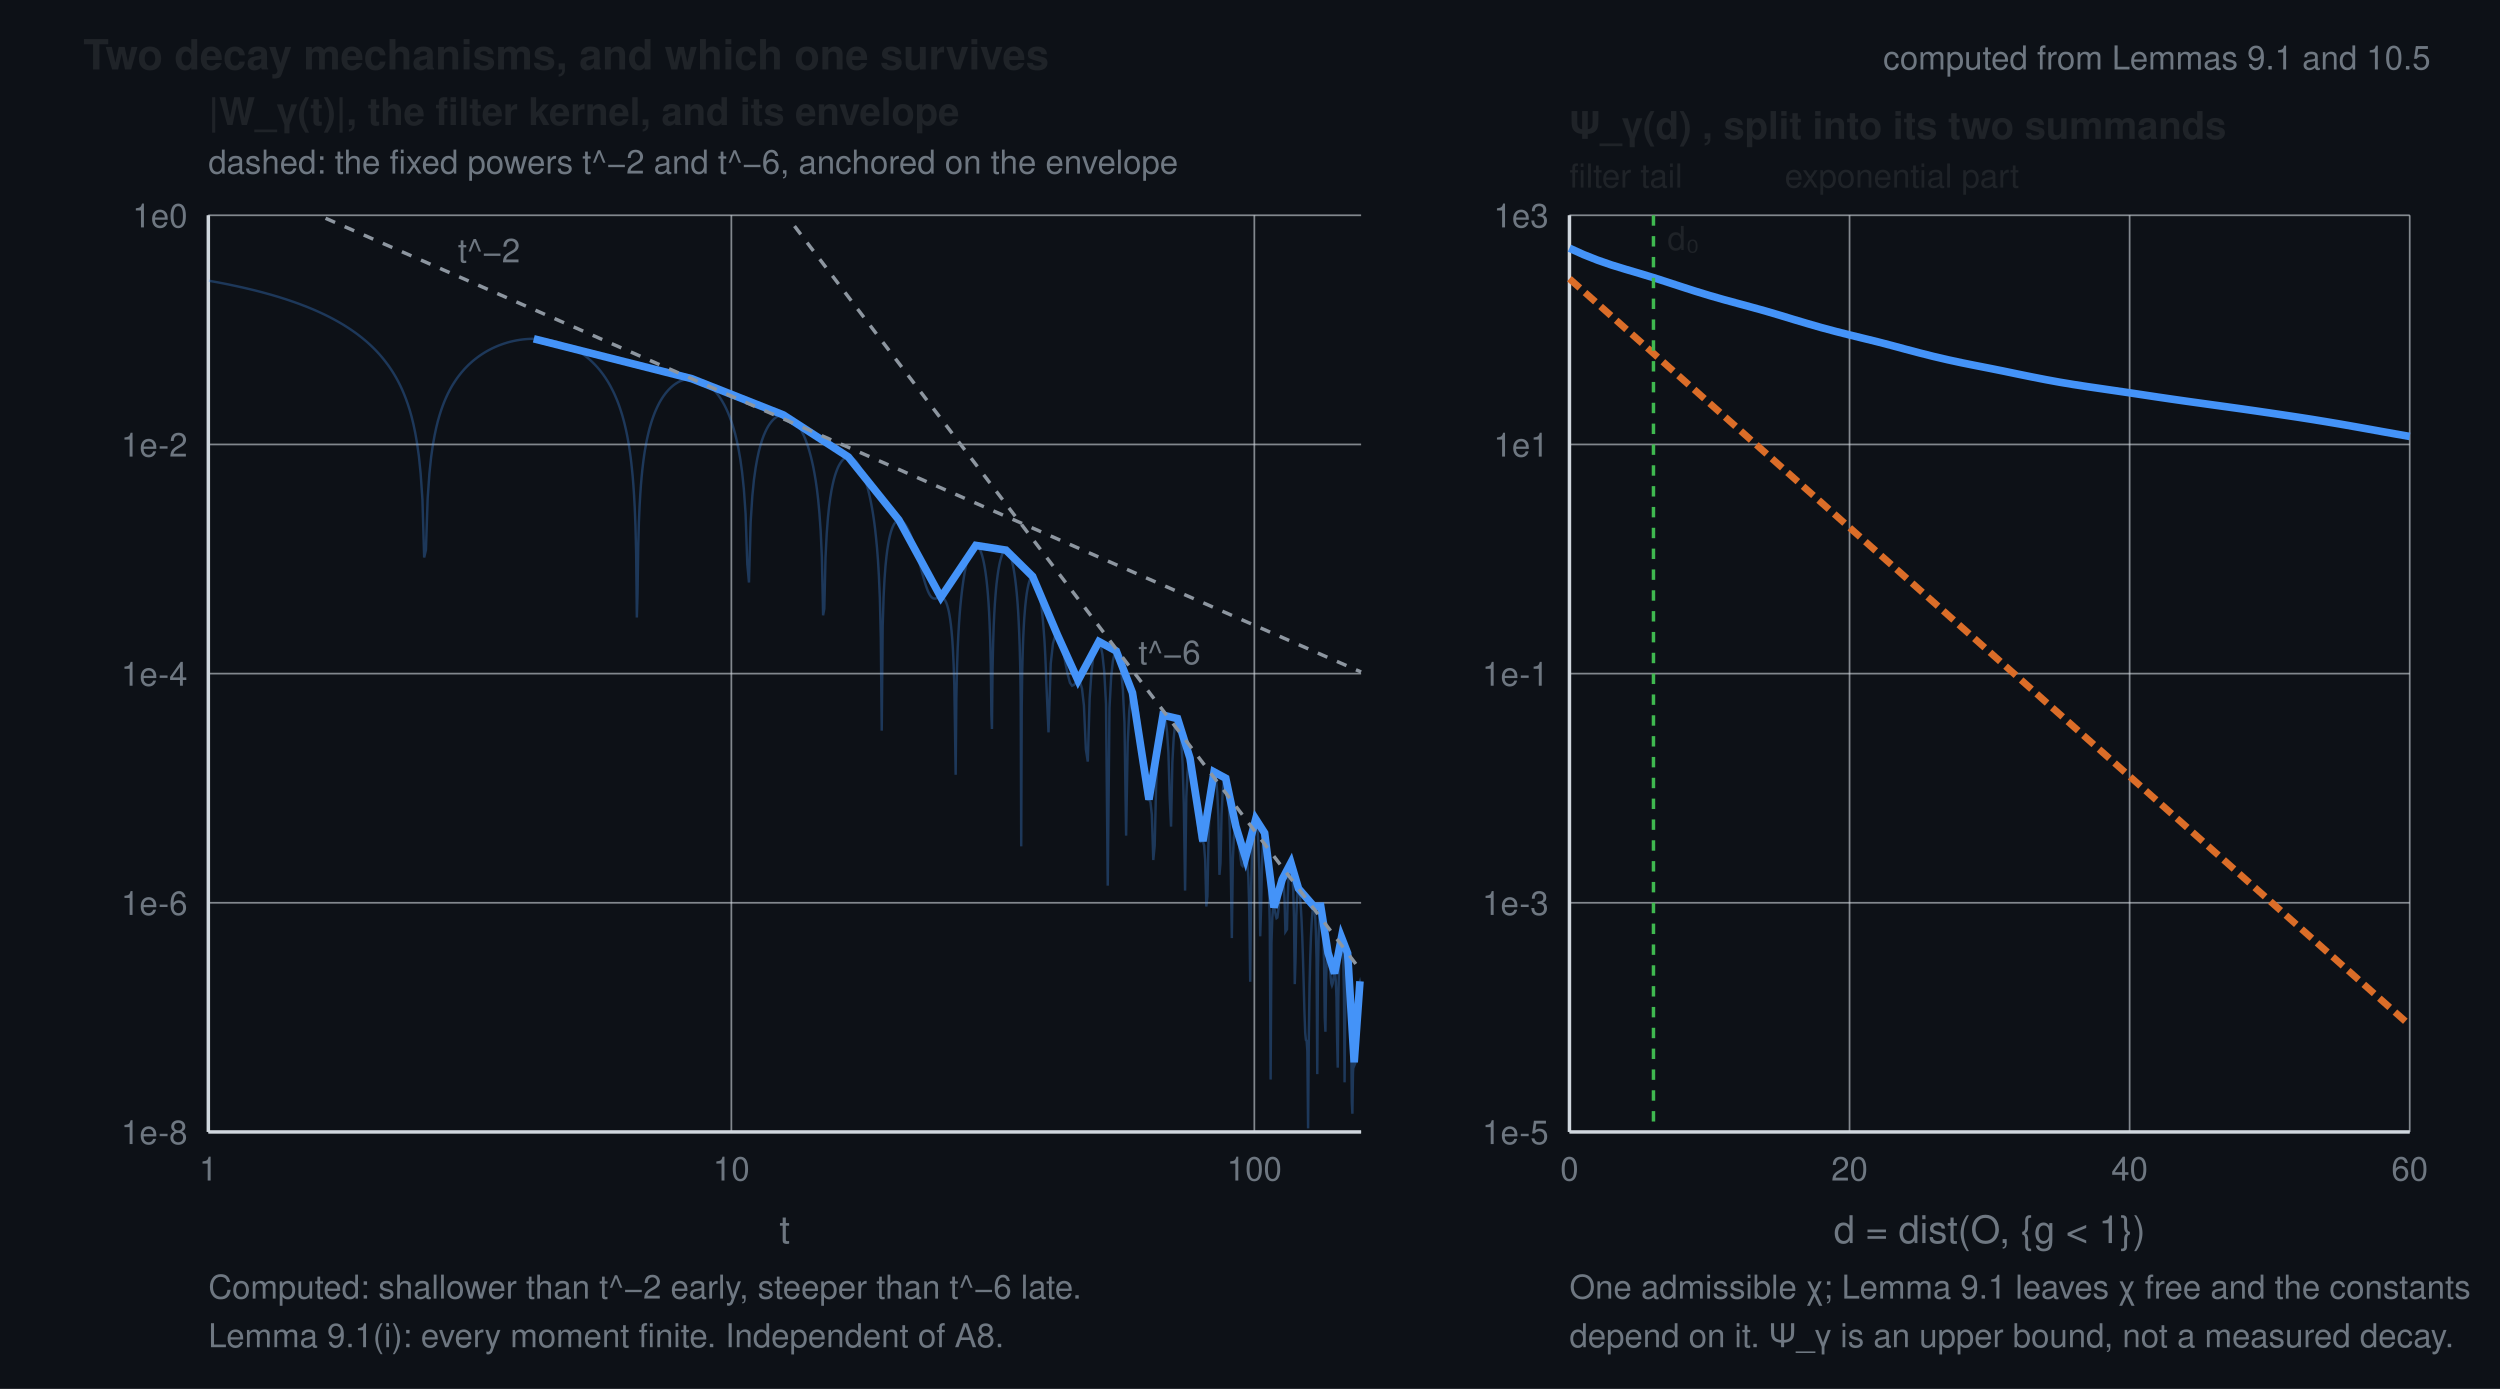
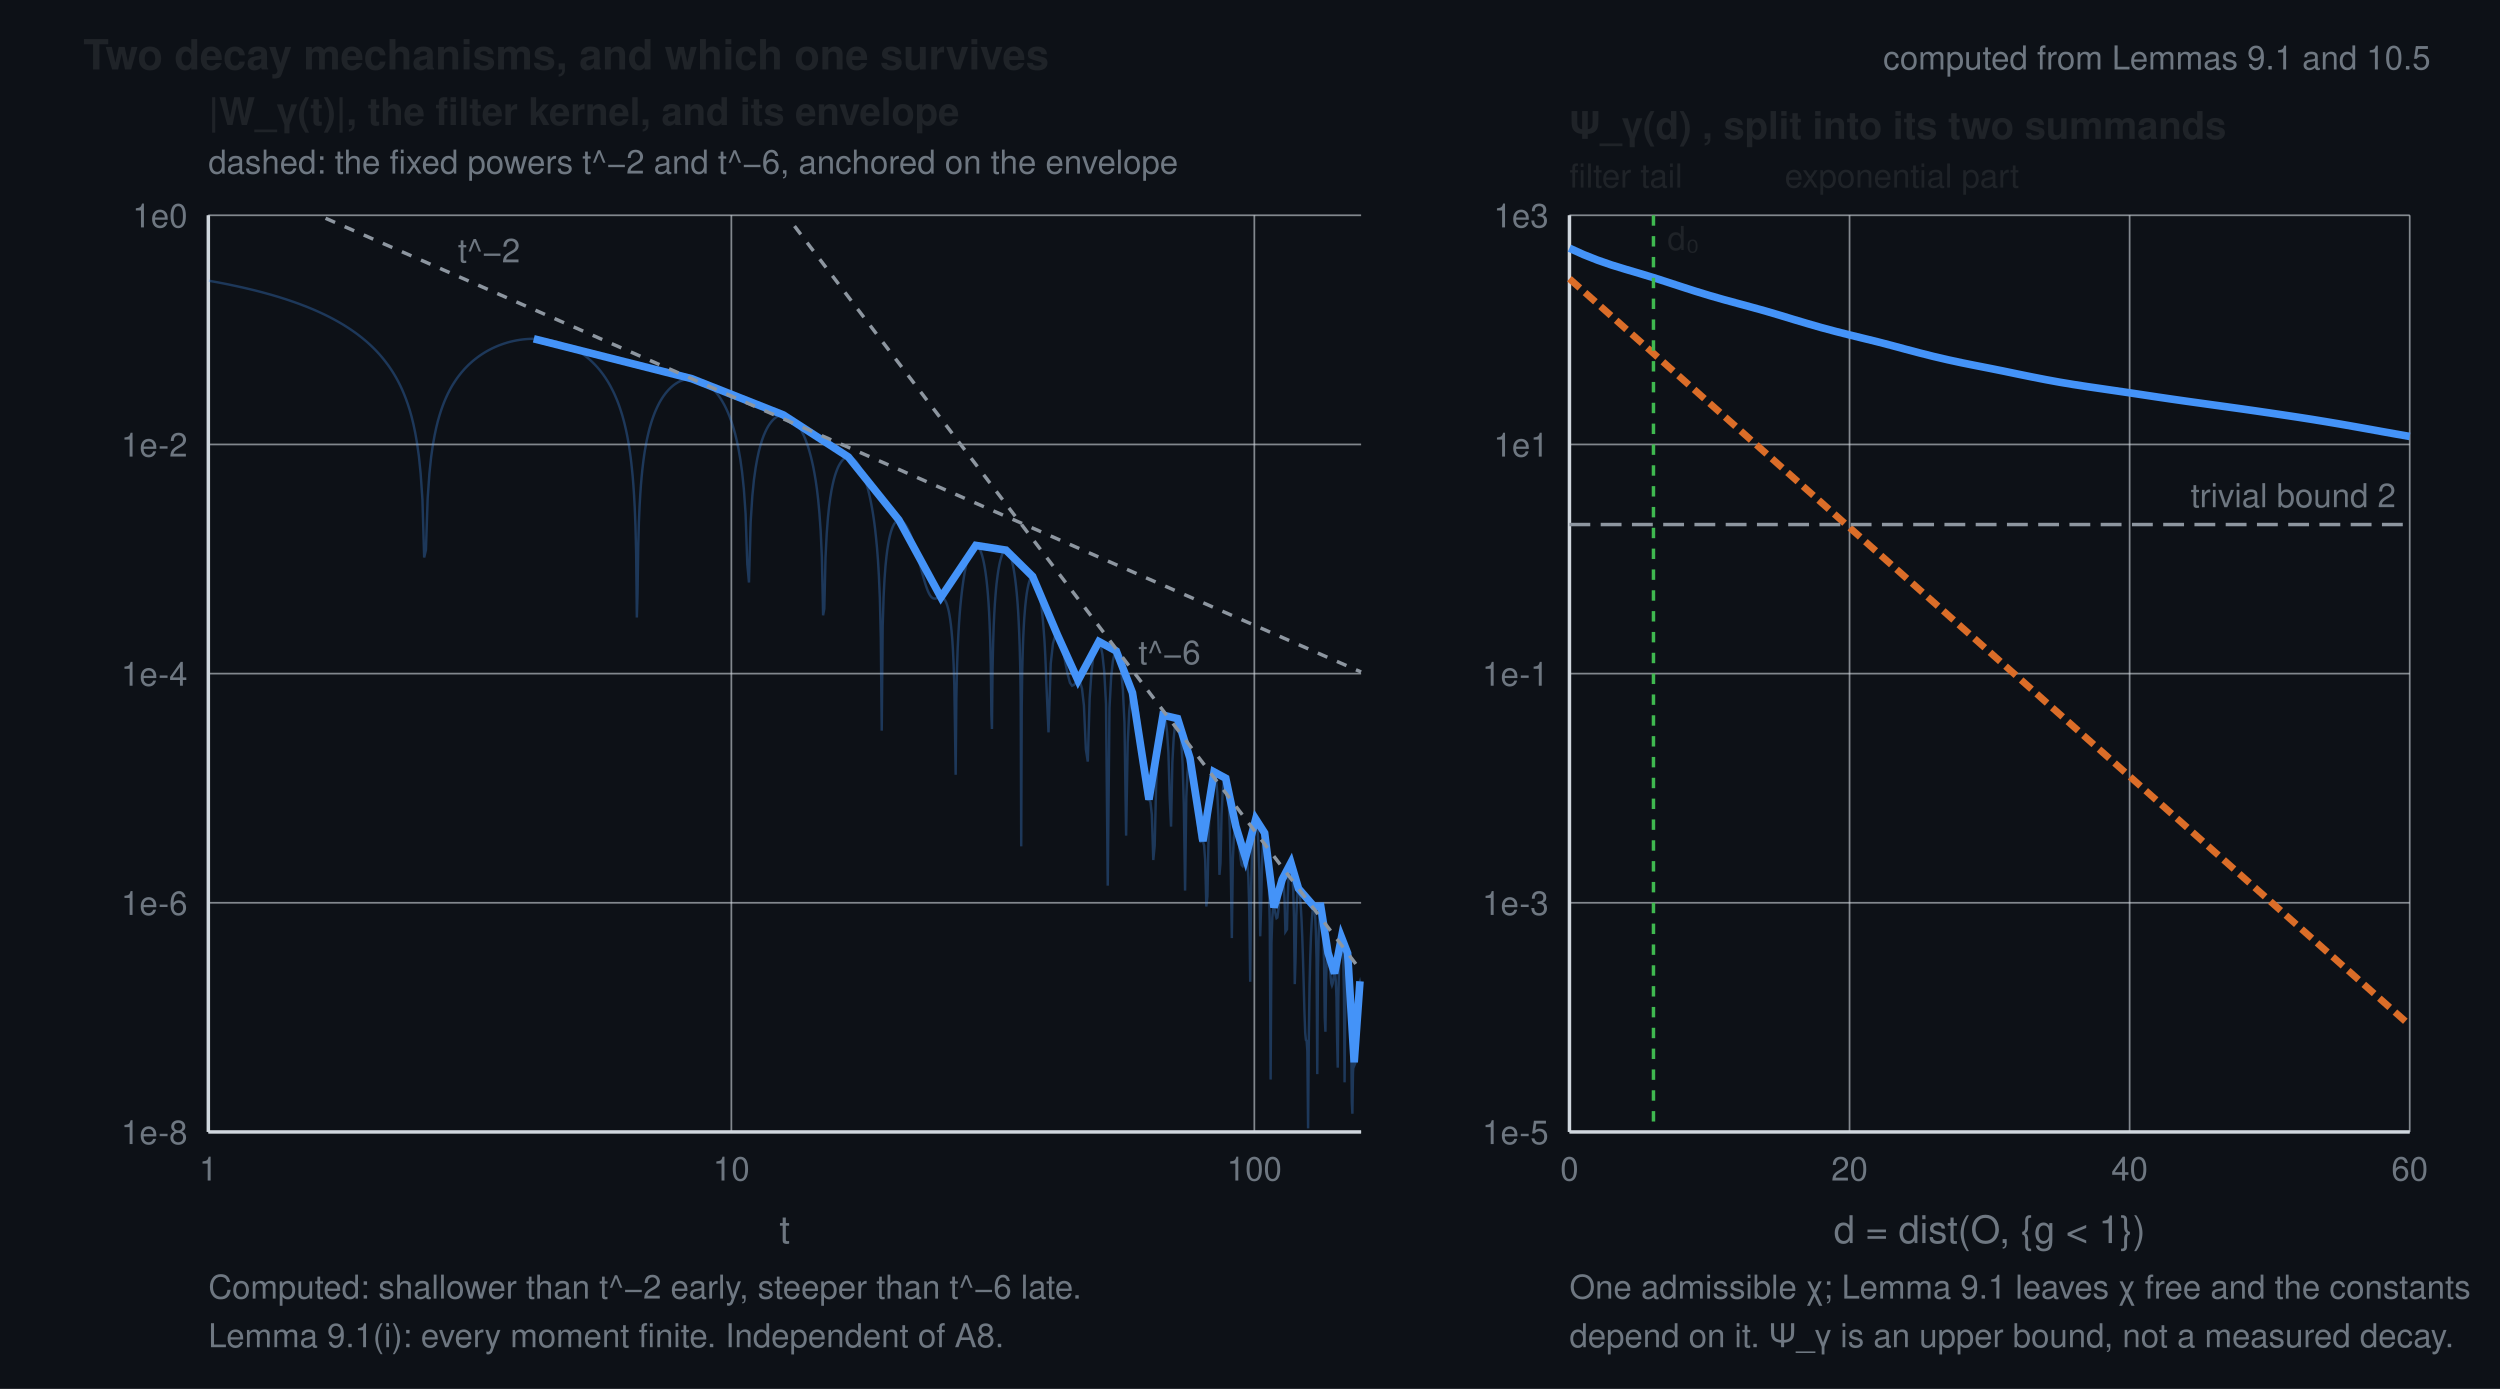
<svg xmlns="http://www.w3.org/2000/svg" viewBox="0 0 720 400" width="720" height="400" role="img" aria-labelledby="figtitle figdesc">
  <style>
  text{font-family:-apple-system,BlinkMacSystemFont,'Segoe UI',Helvetica,Arial,sans-serif;
       fill:#1f2328}
  .mut{fill:#6e7781} .sm{font-size:11px} .xs{font-size:9.5px} .b{font-weight:600}
  .ax{stroke:#d0d7de;stroke-width:1;fill:none}
  .gr{stroke:#d0d7de;stroke-width:.5;fill:none;opacity:.6}
</style>
  <rect width="720" height="400" fill="#0d1117" />
  <text x="24.00" y="20.00" class="b">Two decay mechanisms, and which one survives</text>
  <text x="700.00" y="20.00" class="mut xs" text-anchor="end">computed from Lemmas 9.1 and 10.5</text>
  <line x1="60.00" y1="62.00" x2="392.00" y2="62.00" class="gr" />
  <text x="54.00" y="65.50" class="mut xs" text-anchor="end">1e0</text>
  <line x1="60.00" y1="128.00" x2="392.00" y2="128.00" class="gr" />
  <text x="54.00" y="131.50" class="mut xs" text-anchor="end">1e-2</text>
  <line x1="60.00" y1="194.00" x2="392.00" y2="194.00" class="gr" />
  <text x="54.00" y="197.50" class="mut xs" text-anchor="end">1e-4</text>
  <line x1="60.00" y1="260.00" x2="392.00" y2="260.00" class="gr" />
  <text x="54.00" y="263.50" class="mut xs" text-anchor="end">1e-6</text>
  <line x1="60.00" y1="326.00" x2="392.00" y2="326.00" class="gr" />
  <text x="54.00" y="329.50" class="mut xs" text-anchor="end">1e-8</text>
  <line x1="60.00" y1="62.00" x2="60.00" y2="326.00" class="gr" />
  <text x="60.00" y="340.00" class="mut xs" text-anchor="middle">1</text>
  <line x1="210.63" y1="62.00" x2="210.63" y2="326.00" class="gr" />
  <text x="210.63" y="340.00" class="mut xs" text-anchor="middle">10</text>
  <line x1="361.25" y1="62.00" x2="361.25" y2="326.00" class="gr" />
  <text x="361.25" y="340.00" class="mut xs" text-anchor="middle">100</text>
  <line x1="60.00" y1="326.00" x2="392.00" y2="326.00" class="ax" />
  <line x1="60.00" y1="62.00" x2="60.00" y2="326.00" class="ax" />
  <path d="M60.16 80.85 L61.46 81.09 L62.73 81.32 L63.98 81.56 L65.20 81.80 L66.40 82.05 L67.58 82.30 L68.74 82.55 L69.87 82.80 L70.99 83.06 L72.09 83.32 L73.17 83.58 L74.24 83.85 L75.28 84.12 L76.31 84.40 L77.33 84.68 L78.33 84.96 L79.31 85.25 L80.28 85.54 L81.23 85.84 L82.17 86.14 L83.10 86.45 L84.02 86.76 L84.92 87.07 L85.81 87.39 L86.69 87.72 L87.55 88.05 L88.41 88.38 L89.25 88.73 L90.09 89.07 L90.91 89.43 L91.72 89.79 L92.53 90.16 L93.32 90.53 L94.10 90.91 L94.88 91.30 L95.64 91.70 L96.40 92.11 L97.14 92.52 L97.88 92.94 L98.61 93.37 L99.34 93.82 L100.05 94.27 L100.76 94.73 L101.46 95.21 L102.15 95.69 L102.84 96.19 L103.51 96.71 L104.19 97.23 L104.85 97.78 L105.51 98.33 L106.16 98.91 L106.80 99.50 L107.44 100.12 L108.07 100.75 L108.70 101.41 L109.32 102.09 L109.93 102.80 L110.54 103.54 L111.14 104.31 L111.74 105.11 L112.33 105.95 L112.92 106.84 L113.50 107.77 L114.08 108.76 L114.65 109.81 L115.22 110.93 L115.78 112.12 L116.33 113.41 L116.89 114.82 L117.43 116.35 L117.98 118.04 L118.52 119.94 L119.05 122.10 L119.58 124.61 L120.10 127.60 L120.63 131.34 L121.14 136.33 L121.66 143.90 L122.16 160.56 L122.67 158.35 L123.17 143.43 L123.67 136.37 L124.16 131.71 L124.65 128.25 L125.14 125.50 L125.62 123.23 L126.10 121.29 L126.58 119.62 L127.05 118.14 L127.52 116.82 L127.98 115.63 L128.45 114.54 L128.90 113.56 L129.36 112.65 L129.81 111.80 L130.26 111.02 L130.71 110.30 L131.15 109.62 L131.59 108.98 L132.03 108.38 L132.47 107.82 L132.90 107.28 L133.33 106.78 L133.75 106.30 L134.18 105.85 L134.60 105.42 L135.01 105.01 L135.43 104.63 L135.84 104.26 L136.25 103.90 L136.66 103.57 L137.07 103.25 L137.47 102.94 L137.87 102.65 L138.27 102.37 L138.66 102.10 L139.05 101.85 L139.44 101.60 L139.83 101.37 L140.22 101.14 L140.60 100.93 L140.98 100.73 L141.36 100.53 L141.74 100.34 L142.12 100.16 L142.49 99.99 L142.86 99.83 L143.23 99.67 L143.59 99.52 L143.96 99.38 L144.32 99.25 L144.68 99.12 L145.04 98.99 L145.40 98.88 L145.75 98.77 L146.10 98.66 L146.45 98.56 L146.80 98.47 L147.15 98.38 L147.49 98.30 L147.84 98.22 L148.18 98.15 L148.52 98.08 L148.86 98.01 L149.19 97.96 L149.53 97.90 L149.86 97.85 L150.19 97.81 L150.52 97.76 L150.85 97.73 L151.18 97.69 L151.50 97.67 L151.82 97.64 L152.15 97.62 L152.47 97.60 L152.78 97.59 L153.10 97.58 L153.42 97.58 L153.73 97.57 L154.04 97.58 L154.35 97.58 L154.66 97.59 L154.97 97.60 L155.28 97.62 L155.58 97.64 L155.88 97.67 L156.19 97.69 L156.49 97.72 L156.79 97.76 L157.09 97.79 L157.38 97.84 L157.68 97.88 L157.97 97.93 L158.26 97.98 L158.56 98.03 L158.85 98.09 L159.13 98.15 L159.42 98.22 L159.71 98.28 L159.99 98.35 L160.28 98.43 L160.56 98.51 L160.84 98.59 L161.12 98.67 L161.40 98.76 L161.68 98.85 L161.95 98.95 L162.23 99.04 L162.50 99.14 L162.78 99.25 L163.05 99.36 L163.32 99.47 L163.59 99.58 L163.86 99.70 L164.13 99.83 L164.39 99.95 L164.66 100.08 L164.92 100.21 L165.19 100.35 L165.45 100.49 L165.71 100.63 L165.97 100.78 L166.23 100.93 L166.49 101.09 L166.74 101.25 L167.00 101.41 L167.25 101.58 L167.51 101.75 L167.76 101.93 L168.01 102.11 L168.26 102.29 L168.51 102.48 L168.76 102.68 L169.01 102.88 L169.26 103.08 L169.51 103.29 L169.75 103.50 L170.00 103.72 L170.24 103.94 L170.48 104.17 L170.72 104.40 L170.96 104.64 L171.20 104.88 L171.44 105.13 L171.68 105.39 L171.92 105.65 L172.16 105.92 L172.39 106.19 L172.63 106.47 L172.86 106.76 L173.09 107.05 L173.33 107.36 L173.56 107.67 L173.79 107.98 L174.02 108.31 L174.25 108.64 L174.48 108.99 L174.70 109.34 L174.93 109.70 L175.16 110.07 L175.38 110.45 L175.61 110.85 L175.83 111.25 L176.05 111.67 L176.27 112.10 L176.50 112.54 L176.72 112.99 L176.94 113.46 L177.16 113.95 L177.37 114.45 L177.59 114.97 L177.81 115.51 L178.03 116.07 L178.24 116.65 L178.46 117.26 L178.67 117.89 L178.88 118.55 L179.10 119.23 L179.31 119.95 L179.52 120.71 L179.73 121.50 L179.94 122.34 L180.15 123.23 L180.36 124.17 L180.57 125.17 L180.77 126.24 L180.98 127.40 L181.19 128.65 L181.39 130.01 L181.60 131.50 L181.80 133.16 L182.00 135.03 L182.21 137.17 L182.41 139.66 L182.61 142.65 L182.81 146.42 L183.01 151.49 L183.21 159.35 L183.41 177.84 L183.61 170.99 L183.81 157.25 L184.00 150.41 L184.20 145.83 L184.40 142.39 L184.59 139.65 L184.79 137.36 L184.98 135.40 L185.18 133.70 L185.37 132.19 L185.56 130.84 L185.75 129.62 L185.95 128.50 L186.14 127.48 L186.33 126.53 L186.52 125.65 L186.71 124.84 L186.90 124.07 L187.08 123.35 L187.27 122.68 L187.46 122.04 L187.64 121.44 L187.83 120.87 L188.02 120.33 L188.20 119.82 L188.39 119.33 L188.57 118.86 L188.75 118.42 L188.94 117.99 L189.12 117.58 L189.30 117.20 L189.48 116.82 L189.66 116.47 L189.84 116.12 L190.02 115.79 L190.20 115.48 L190.38 115.18 L190.56 114.88 L190.74 114.60 L190.92 114.33 L191.09 114.08 L191.27 113.83 L191.45 113.59 L191.62 113.35 L191.80 113.13 L191.97 112.92 L192.15 112.71 L192.32 112.52 L192.49 112.32 L192.67 112.14 L192.84 111.97 L193.01 111.80 L193.18 111.63 L193.35 111.48 L193.52 111.33 L193.69 111.18 L193.86 111.04 L194.03 110.91 L194.20 110.78 L194.37 110.66 L194.54 110.55 L194.70 110.43 L194.87 110.33 L195.04 110.23 L195.20 110.13 L195.37 110.04 L195.54 109.95 L195.70 109.87 L195.87 109.79 L196.03 109.72 L196.68 109.47 L197.33 109.28 L197.97 109.15 L198.60 109.08 L199.23 109.07 L199.85 109.12 L200.47 109.21 L201.08 109.36 L201.68 109.56 L202.28 109.81 L202.87 110.12 L203.46 110.48 L204.04 110.89 L204.62 111.36 L205.19 111.89 L205.76 112.47 L206.32 113.13 L206.88 113.85 L207.44 114.64 L207.98 115.51 L208.53 116.47 L209.07 117.53 L209.60 118.70 L210.13 120.00 L210.66 121.44 L211.18 123.06 L211.70 124.89 L212.21 126.99 L212.72 129.44 L213.23 132.38 L213.73 136.03 L214.23 140.86 L214.73 148.02 L215.22 162.44 L215.70 167.76 L216.19 150.31 L216.67 142.87 L217.14 138.15 L217.62 134.73 L218.09 132.09 L218.55 129.96 L219.02 128.20 L219.48 126.73 L219.93 125.48 L220.39 124.41 L220.84 123.48 L221.28 122.69 L221.73 122.02 L222.17 121.44 L222.61 120.95 L223.04 120.54 L223.48 120.21 L223.91 119.94 L224.33 119.75 L224.76 119.61 L225.18 119.53 L225.60 119.50 L226.01 119.53 L226.43 119.62 L226.84 119.75 L227.25 119.94 L227.65 120.18 L228.05 120.47 L228.45 120.81 L228.85 121.20 L229.25 121.65 L229.64 122.15 L230.03 122.72 L230.42 123.34 L230.81 124.03 L231.19 124.78 L231.58 125.62 L231.96 126.53 L232.33 127.53 L232.71 128.63 L233.08 129.84 L233.45 131.19 L233.82 132.68 L234.19 134.35 L234.55 136.24 L234.92 138.41 L235.28 140.95 L235.64 143.99 L235.99 147.79 L236.35 152.85 L236.70 160.51 L237.05 177.21 L237.40 175.34 L237.75 160.51 L238.10 153.60 L238.44 149.12 L238.78 145.85 L239.12 143.32 L239.46 141.28 L239.80 139.60 L240.13 138.19 L240.46 137.00 L240.80 135.98 L241.13 135.11 L241.45 134.37 L241.78 133.75 L242.11 133.22 L242.43 132.77 L242.75 132.41 L243.07 132.12 L243.39 131.90 L243.71 131.75 L244.02 131.65 L244.34 131.62 L244.65 131.64 L244.96 131.71 L245.27 131.83 L245.58 132.01 L245.89 132.23 L246.19 132.51 L246.50 132.83 L246.80 133.21 L247.10 133.63 L247.40 134.11 L247.70 134.64 L247.99 135.23 L248.29 135.87 L248.58 136.58 L248.88 137.34 L249.17 138.18 L249.46 139.08 L249.75 140.07 L250.04 141.14 L250.32 142.30 L250.61 143.58 L250.89 144.97 L251.18 146.51 L251.46 148.22 L251.74 150.12 L252.02 152.29 L252.29 154.77 L252.57 157.70 L252.85 161.27 L253.12 165.85 L253.40 172.32 L253.67 183.67 L253.94 210.42 L254.21 180.43 L254.48 171.77 L254.75 166.66 L255.01 163.12 L255.28 160.45 L255.54 158.36 L255.81 156.67 L256.07 155.29 L256.33 154.14 L256.59 153.18 L256.85 152.39 L257.11 151.73 L257.37 151.19 L257.62 150.75 L257.88 150.40 L258.13 150.14 L258.38 149.95 L258.64 149.83 L258.89 149.77 L259.14 149.78 L259.39 149.84 L259.64 149.96 L259.88 150.13 L260.13 150.34 L260.38 150.60 L260.62 150.91 L260.86 151.26 L261.11 151.65 L261.35 152.09 L261.59 152.56 L261.83 153.07 L262.07 153.61 L262.31 154.20 L262.55 154.81 L262.78 155.46 L263.02 156.14 L263.25 156.84 L263.49 157.58 L263.72 158.34 L263.96 159.12 L264.19 159.92 L264.42 160.74 L264.65 161.57 L264.88 162.40 L265.11 163.25 L265.33 164.09 L265.56 164.92 L265.79 165.73 L266.01 166.53 L266.24 167.30 L266.46 168.03 L266.68 168.72 L266.91 169.36 L267.13 169.95 L267.35 170.47 L267.57 170.93 L267.79 171.33 L268.01 171.66 L268.22 171.92 L268.44 172.12 L268.66 172.26 L268.87 172.34 L269.09 172.38 L269.30 172.39 L269.52 172.36 L269.73 172.31 L269.94 172.25 L270.15 172.18 L270.36 172.12 L270.57 172.07 L270.78 172.04 L270.99 172.03 L271.20 172.07 L271.41 172.14 L271.61 172.26 L271.82 172.44 L272.03 172.68 L272.23 172.99 L272.44 173.39 L272.64 173.88 L272.84 174.48 L273.04 175.21 L273.25 176.08 L273.45 177.12 L273.65 178.37 L273.85 179.89 L274.05 181.75 L274.25 184.08 L274.44 187.09 L274.64 191.19 L274.84 197.38 L275.03 209.45 L275.23 223.13 L275.43 200.81 L275.62 192.24 L275.81 186.77 L276.01 182.73 L276.20 179.52 L276.39 176.85 L276.58 174.58 L276.78 172.60 L276.97 170.86 L277.16 169.30 L277.35 167.91 L277.53 166.65 L277.72 165.51 L277.91 164.47 L278.10 163.53 L278.28 162.67 L278.47 161.89 L278.66 161.18 L278.84 160.54 L279.03 159.96 L279.21 159.43 L279.39 158.97 L279.58 158.56 L279.76 158.20 L279.94 157.90 L280.12 157.64 L280.30 157.43 L280.49 157.27 L280.67 157.16 L280.85 157.09 L281.02 157.08 L281.20 157.11 L281.38 157.19 L281.56 157.32 L281.74 157.50 L281.91 157.73 L282.09 158.02 L282.26 158.37 L282.44 158.77 L282.61 159.24 L282.79 159.78 L282.96 160.39 L283.14 161.08 L283.31 161.86 L283.48 162.74 L283.65 163.72 L283.83 164.84 L284.00 166.10 L284.17 167.54 L284.34 169.20 L284.51 171.12 L284.68 173.40 L284.85 176.17 L285.01 179.67 L285.18 184.35 L285.35 191.40 L285.52 205.95 L285.68 209.94 L285.85 192.79 L286.02 185.26 L286.18 180.40 L286.35 176.83 L286.51 174.03 L286.68 171.74 L286.84 169.82 L287.00 168.18 L287.17 166.77 L287.33 165.53 L287.49 164.45 L287.65 163.50 L287.81 162.66 L287.97 161.92 L288.14 161.26 L288.30 160.69 L288.46 160.20 L288.61 159.77 L288.77 159.41 L288.93 159.11 L289.09 158.87 L289.25 158.68 L289.41 158.55 L289.56 158.47 L289.72 158.44 L289.88 158.46 L290.03 158.53 L290.19 158.65 L290.34 158.82 L290.50 159.05 L290.65 159.32 L290.81 159.64 L290.96 160.02 L291.11 160.46 L291.27 160.96 L291.42 161.51 L291.57 162.14 L291.72 162.83 L291.88 163.60 L292.03 164.46 L292.18 165.41 L292.33 166.46 L292.48 167.64 L292.63 168.95 L292.78 170.42 L292.93 172.08 L293.08 173.99 L293.23 176.20 L293.37 178.84 L293.52 182.06 L293.67 186.19 L293.82 191.97 L293.96 201.63 L294.11 243.74 L294.26 203.54 L294.40 193.36 L294.55 187.60 L294.69 183.62 L294.84 180.60 L294.98 178.21 L295.13 176.24 L295.27 174.59 L295.42 173.19 L295.56 171.99 L295.70 170.96 L295.84 170.06 L295.99 169.29 L296.13 168.62 L296.27 168.04 L296.41 167.55 L296.55 167.14 L296.69 166.79 L296.84 166.52 L296.98 166.31 L297.12 166.15 L297.26 166.06 L297.39 166.01 L297.53 166.02 L297.67 166.08 L297.81 166.20 L297.95 166.36 L298.09 166.57 L298.23 166.82 L298.36 167.13 L298.50 167.49 L298.64 167.90 L298.77 168.36 L298.91 168.87 L299.04 169.44 L299.18 170.07 L299.32 170.75 L299.45 171.51 L299.59 172.33 L299.72 173.22 L299.85 174.19 L299.99 175.26 L300.12 176.42 L300.26 177.69 L300.39 179.09 L300.52 180.64 L300.65 182.36 L300.79 184.30 L300.92 186.51 L301.05 189.07 L301.18 192.12 L301.31 195.87 L301.97 210.92 L302.61 191.14 L303.25 185.36 L303.89 183.13 L304.52 182.81 L305.14 183.80 L305.75 185.78 L306.36 188.50 L306.97 191.59 L307.57 194.53 L308.16 196.65 L308.75 197.49 L309.33 197.21 L309.91 196.45 L310.48 195.97 L311.05 196.38 L311.62 198.37 L312.17 203.17 L312.73 215.82 L313.28 219.34 L313.82 201.19 L314.36 193.42 L314.90 188.87 L315.43 186.17 L315.95 184.86 L316.48 184.77 L317.00 185.92 L317.51 188.57 L318.02 193.40 L318.53 202.71 L319.03 255.06 L319.53 203.99 L320.02 194.82 L320.51 190.38 L321.00 188.18 L321.49 187.51 L321.97 188.11 L322.44 189.97 L322.92 193.29 L323.39 198.70 L323.85 208.20 L324.32 240.67 L324.78 213.94 L325.23 204.83 L325.69 200.99 L326.14 199.51 L326.59 199.56 L327.03 200.81 L327.47 203.13 L327.91 206.43 L328.35 210.67 L328.78 215.71 L329.21 221.15 L329.64 226.08 L330.06 229.26 L330.48 230.27 L330.90 230.26 L331.32 231.02 L331.73 234.62 L332.14 247.68 L332.55 243.56 L332.96 226.44 L333.36 217.99 L333.76 212.62 L334.16 209.09 L334.55 206.94 L334.95 205.98 L335.34 206.19 L335.73 207.69 L336.12 210.87 L336.50 216.78 L336.88 229.84 L337.26 238.06 L337.64 219.53 L338.02 212.60 L338.39 209.01 L338.76 207.28 L339.13 206.95 L339.50 207.85 L339.86 210.04 L340.22 213.81 L340.59 220.00 L340.94 231.70 L341.30 256.49 L341.66 229.45 L342.01 222.43 L342.36 219.37 L342.71 218.33 L343.06 218.70 L343.40 220.20 L343.75 222.68 L344.09 226.04 L344.43 230.10 L344.77 234.50 L345.11 238.56 L345.44 241.35 L345.78 242.41 L346.11 242.31 L346.44 242.26 L346.77 243.48 L347.09 247.66 L347.42 261.07 L347.74 258.13 L348.06 241.24 L348.38 233.13 L348.70 228.08 L349.02 224.85 L349.34 222.99 L349.65 222.32 L349.96 222.83 L350.27 224.70 L350.58 228.37 L350.89 235.18 L351.20 251.96 L351.50 248.53 L351.81 234.55 L352.11 228.59 L352.41 225.51 L352.71 224.16 L353.01 224.14 L353.31 225.34 L353.60 227.84 L353.90 231.95 L354.19 238.59 L354.48 251.19 L354.77 270.16 L355.06 247.57 L355.35 241.22 L355.64 238.61 L355.92 237.94 L356.21 238.60 L356.49 240.24 L356.77 242.56 L357.05 245.19 L357.33 247.59 L357.61 249.12 L357.89 249.44 L358.16 248.78 L358.44 247.77 L358.71 247.05 L358.98 247.20 L359.25 248.77 L359.52 252.75 L359.79 262.40 L360.06 282.75 L360.33 255.12 L360.59 246.09 L360.86 240.98 L361.12 237.91 L361.39 236.29 L361.65 235.91 L361.91 236.74 L362.17 238.94 L362.42 243.02 L362.68 250.46 L362.94 269.66 L363.19 261.50 L363.45 249.01 L363.70 243.61 L363.95 240.92 L364.21 239.91 L364.46 240.20 L364.71 241.68 L364.95 244.40 L365.20 248.64 L365.45 255.06 L365.69 265.92 L365.94 310.90 L366.18 271.61 L366.43 264.20 L366.67 261.68 L366.91 261.35 L367.15 262.21 L367.39 263.50 L367.63 264.43 L367.87 264.25 L368.10 262.74 L368.34 260.34 L368.57 257.75 L368.81 255.51 L369.04 253.95 L369.27 253.28 L369.51 253.73 L369.74 255.62 L369.97 259.70 L370.20 268.35 L370.65 267.64 L370.88 257.88 L371.11 252.79 L371.33 249.93 L371.56 248.58 L371.78 248.49 L372.00 249.63 L372.23 252.15 L372.45 256.54 L372.67 264.25 L372.89 283.43 L373.11 276.37 L373.33 264.07 L373.54 258.97 L373.76 256.61 L373.98 255.93 L374.19 256.51 L374.41 258.21 L374.62 260.98 L374.84 264.85 L375.05 269.90 L375.26 276.21 L375.47 283.68 L375.68 291.53 L375.90 297.51 L376.10 299.54 L376.31 299.75 L376.52 302.81 L376.73 324.97 L376.94 298.76 L377.14 284.23 L377.35 275.68 L377.55 269.83 L377.76 265.74 L377.96 263.00 L378.16 261.44 L378.37 261.00 L378.57 261.76 L378.77 263.96 L378.97 268.25 L379.17 276.67 L379.37 309.34 L379.57 279.75 L379.77 269.59 L379.96 264.64 L380.16 262.03 L380.36 260.98 L380.55 261.20 L380.75 262.62 L380.94 265.39 L381.14 269.90 L381.33 277.33 L381.52 292.98 L381.72 297.15 L381.91 282.16 L382.10 276.93 L382.29 274.81 L382.48 274.44 L382.67 275.28 L382.86 276.99 L383.05 279.21 L383.23 281.47 L383.42 283.17 L383.61 283.80 L383.79 283.30 L383.98 282.15 L384.17 280.98 L384.35 280.35 L384.53 280.72 L384.72 282.66 L384.90 287.27 L385.08 298.80 L385.27 307.48 L385.45 287.07 L385.63 278.96 L385.81 274.28 L385.99 271.51 L386.17 270.14 L386.35 269.98 L386.53 271.05 L386.70 273.54 L386.88 278.04 L387.06 286.32 L387.24 311.71 L387.41 293.03 L387.59 282.40 L387.76 277.58 L387.94 275.25 L388.11 274.51 L388.29 275.02 L388.46 276.69 L388.63 279.55 L388.81 283.79 L388.98 289.89 L389.15 299.12 L389.32 317.39 L389.49 320.75 L389.66 308.87 L389.83 306.03 L390.00 305.94 L390.17 306.57 L390.34 306.16 L390.51 303.64 L390.67 299.47 L390.84 294.84 L391.01 290.61 L391.17 287.17 L391.34 284.65 L391.51 283.11 L391.67 282.62 L391.84 283.31 L392.00 285.48" fill="none" stroke="#4493f8" stroke-width="0.7" opacity="0.30" />
  <path d="M153.73 97.57 L199.23 109.07 L225.60 119.50 L244.34 131.62 L258.89 149.77 L270.99 172.03 L281.02 157.08 L289.72 158.44 L297.39 166.01 L304.52 182.81 L310.48 195.97 L316.48 184.77 L321.49 187.51 L326.14 199.51 L330.90 230.26 L334.95 205.98 L339.13 206.95 L342.71 218.33 L346.44 242.26 L349.65 222.32 L353.01 224.14 L355.92 237.94 L358.71 247.05 L361.65 235.91 L364.21 239.91 L366.91 261.35 L369.27 253.28 L371.78 248.49 L373.98 255.93 L378.37 261.00 L380.36 260.98 L382.48 274.44 L384.35 280.35 L386.35 269.98 L388.11 274.51 L390.00 305.94 L391.67 282.62" fill="none" stroke="#4493f8" stroke-width="2.2" />
  <path d="M93.76 62.86 L99.39 65.33 L105.02 67.79 L110.64 70.26 L116.27 72.72 L121.90 75.19 L127.53 77.66 L133.15 80.12 L138.78 82.59 L144.41 85.05 L150.03 87.52 L155.66 89.98 L161.29 92.45 L166.92 94.91 L172.54 97.38 L178.17 99.85 L183.80 102.31 L189.42 104.78 L195.05 107.24 L200.68 109.71 L206.31 112.17 L211.93 114.64 L217.56 117.11 L223.19 119.57 L228.81 122.04 L234.44 124.50 L240.07 126.97 L245.69 129.43 L251.32 131.90 L256.95 134.36 L262.58 136.83 L268.20 139.30 L273.83 141.76 L279.46 144.23 L285.08 146.69 L290.71 149.16 L296.34 151.62 L301.97 154.09 L307.59 156.56 L313.22 159.02 L318.85 161.49 L324.47 163.95 L330.10 166.42 L335.73 168.88 L341.36 171.35 L346.98 173.81 L352.61 176.28 L358.24 178.75 L363.86 181.21 L369.49 183.68 L375.12 186.14 L380.75 188.61 L386.37 191.07 L392.00 193.54" fill="none" stroke="#8d96a0" stroke-width="1" stroke-dasharray="3 3" />
  <text x="131.87" y="75.56" class="mut xs">t^−2</text>
  <path d="M228.81 65.11 L234.44 72.50 L240.07 79.90 L245.69 87.30 L251.32 94.70 L256.95 102.09 L262.58 109.49 L268.20 116.89 L273.83 124.28 L279.46 131.68 L285.08 139.08 L290.71 146.47 L296.34 153.87 L301.97 161.27 L307.59 168.66 L313.22 176.06 L318.85 183.46 L324.47 190.85 L330.10 198.25 L335.73 205.65 L341.36 213.05 L346.98 220.44 L352.61 227.84 L358.24 235.24 L363.86 242.63 L369.49 250.03 L375.12 257.43 L380.75 264.82 L386.37 272.22 L392.00 279.62" fill="none" stroke="#8d96a0" stroke-width="1" stroke-dasharray="3 3" />
  <text x="327.84" y="191.28" class="mut xs">t^−6</text>
  <text x="60.00" y="36.00" class="sm b" fill="#4493f8">|W_γ(t)|, the filter kernel, and its envelope</text>
  <text x="60.00" y="50.00" class="xs mut">dashed: the fixed powers t^−2 and t^−6, anchored on the envelope</text>
  <text x="226.00" y="358.00" class="mut sm" text-anchor="middle">t</text>
  <text x="60.00" y="374.00" class="xs mut">Computed: shallower than t^−2 early, steeper than t^−6 late.</text>
  <text x="60.00" y="388.00" class="xs mut">Lemma 9.1(i): every moment finite. Independent of A8.</text>
  <line x1="452.00" y1="62.00" x2="694.00" y2="62.00" class="gr" />
  <text x="446.00" y="65.50" class="mut xs" text-anchor="end">1e3</text>
  <line x1="452.00" y1="128.00" x2="694.00" y2="128.00" class="gr" />
  <text x="446.00" y="131.50" class="mut xs" text-anchor="end">1e1</text>
  <line x1="452.00" y1="194.00" x2="694.00" y2="194.00" class="gr" />
  <text x="446.00" y="197.50" class="mut xs" text-anchor="end">1e-1</text>
  <line x1="452.00" y1="260.00" x2="694.00" y2="260.00" class="gr" />
  <text x="446.00" y="263.50" class="mut xs" text-anchor="end">1e-3</text>
  <line x1="452.00" y1="326.00" x2="694.00" y2="326.00" class="gr" />
  <text x="446.00" y="329.50" class="mut xs" text-anchor="end">1e-5</text>
  <line x1="452.00" y1="62.00" x2="452.00" y2="326.00" class="gr" />
  <text x="452.00" y="340.00" class="mut xs" text-anchor="middle">0</text>
  <line x1="532.67" y1="62.00" x2="532.67" y2="326.00" class="gr" />
  <text x="532.67" y="340.00" class="mut xs" text-anchor="middle">20</text>
  <line x1="613.33" y1="62.00" x2="613.33" y2="326.00" class="gr" />
  <text x="613.33" y="340.00" class="mut xs" text-anchor="middle">40</text>
  <line x1="694.00" y1="62.00" x2="694.00" y2="326.00" class="gr" />
  <text x="694.00" y="340.00" class="mut xs" text-anchor="middle">60</text>
  <line x1="452.00" y1="326.00" x2="694.00" y2="326.00" class="ax" />
  <line x1="452.00" y1="62.00" x2="452.00" y2="326.00" class="ax" />
  <path d="M452.00 71.48 L456.03 73.31 L460.07 74.91 L464.10 76.31 L468.13 77.55 L472.17 78.74 L476.20 79.96 L480.23 81.26 L484.27 82.58 L488.30 83.88 L492.33 85.11 L496.37 86.27 L500.40 87.37 L504.43 88.46 L508.47 89.58 L512.50 90.77 L516.53 92.00 L520.57 93.20 L524.60 94.36 L528.63 95.44 L532.67 96.46 L536.70 97.45 L540.73 98.44 L544.77 99.49 L548.80 100.58 L552.83 101.64 L556.87 102.66 L560.90 103.60 L564.93 104.47 L568.97 105.28 L573.00 106.07 L577.03 106.88 L581.07 107.72 L585.10 108.54 L589.13 109.33 L593.17 110.07 L597.20 110.74 L601.23 111.36 L605.27 111.95 L609.30 112.54 L613.33 113.13 L617.37 113.74 L621.40 114.35 L625.43 114.94 L629.47 115.52 L633.50 116.08 L637.53 116.64 L641.57 117.20 L645.60 117.76 L649.63 118.34 L653.67 118.93 L657.70 119.53 L661.73 120.14 L665.77 120.77 L669.80 121.43 L673.83 122.11 L677.87 122.82 L681.90 123.54 L685.93 124.27 L689.97 124.99 L694.00 125.70" fill="none" stroke="#4493f8" stroke-width="2.2" />
  <path d="M452.00 80.28 L456.03 83.86 L460.07 87.44 L464.10 91.03 L468.13 94.61 L472.17 98.19 L476.20 101.77 L480.23 105.36 L484.27 108.94 L488.30 112.52 L492.33 116.11 L496.37 119.69 L500.40 123.27 L504.43 126.86 L508.47 130.44 L512.50 134.02 L516.53 137.60 L520.57 141.19 L524.60 144.77 L528.63 148.35 L532.67 151.94 L536.70 155.52 L540.73 159.10 L544.77 162.68 L548.80 166.27 L552.83 169.85 L556.87 173.43 L560.90 177.02 L564.93 180.60 L568.97 184.18 L573.00 187.77 L577.03 191.35 L581.07 194.93 L585.10 198.51 L589.13 202.10 L593.17 205.68 L597.20 209.26 L601.23 212.85 L605.27 216.43 L609.30 220.01 L613.33 223.59 L617.37 227.18 L621.40 230.76 L625.43 234.34 L629.47 237.93 L633.50 241.51 L637.53 245.09 L641.57 248.67 L645.60 252.26 L649.63 255.84 L653.67 259.42 L657.70 263.01 L661.73 266.59 L665.77 270.17 L669.80 273.76 L673.83 277.34 L677.87 280.92 L681.90 284.50 L685.93 288.09 L689.97 291.67 L694.00 295.25" fill="none" stroke="#db6d28" stroke-width="2" stroke-dasharray="4 2" />
  <line x1="476.20" y1="62.00" x2="476.20" y2="326.00" class="" stroke="#3fb950" stroke-width="1" stroke-dasharray="3 3" />
  <text x="480.20" y="72.00" class="xs" fill="#3fb950">d₀</text>
+   <line x1="452.00" y1="151.07" x2="694.00" y2="151.07" class="" stroke="#8d96a0" stroke-width="1" stroke-dasharray="6 3" />
+   <text x="690.00" y="146.07" class="xs mut" text-anchor="end">trivial bound 2</text>
  <text x="452.00" y="40.00" class="sm b">Ψ_γ(d) , split into its two summands</text>
  <text x="452.00" y="54.00" class="xs" fill="#4493f8">filter tail</text>
  <text x="514.00" y="54.00" class="xs" fill="#db6d28">exponential part</text>
  <text x="573.00" y="358.00" class="mut sm" text-anchor="middle">d = dist(O, {g &lt; 1})</text>
  <text x="452.00" y="374.00" class="xs mut">One admissible χ; Lemma 9.1 leaves χ free and the constants</text>
  <text x="452.00" y="388.00" class="xs mut">depend on it. Ψ_γ is an upper bound, not a measured decay.</text>
</svg>
